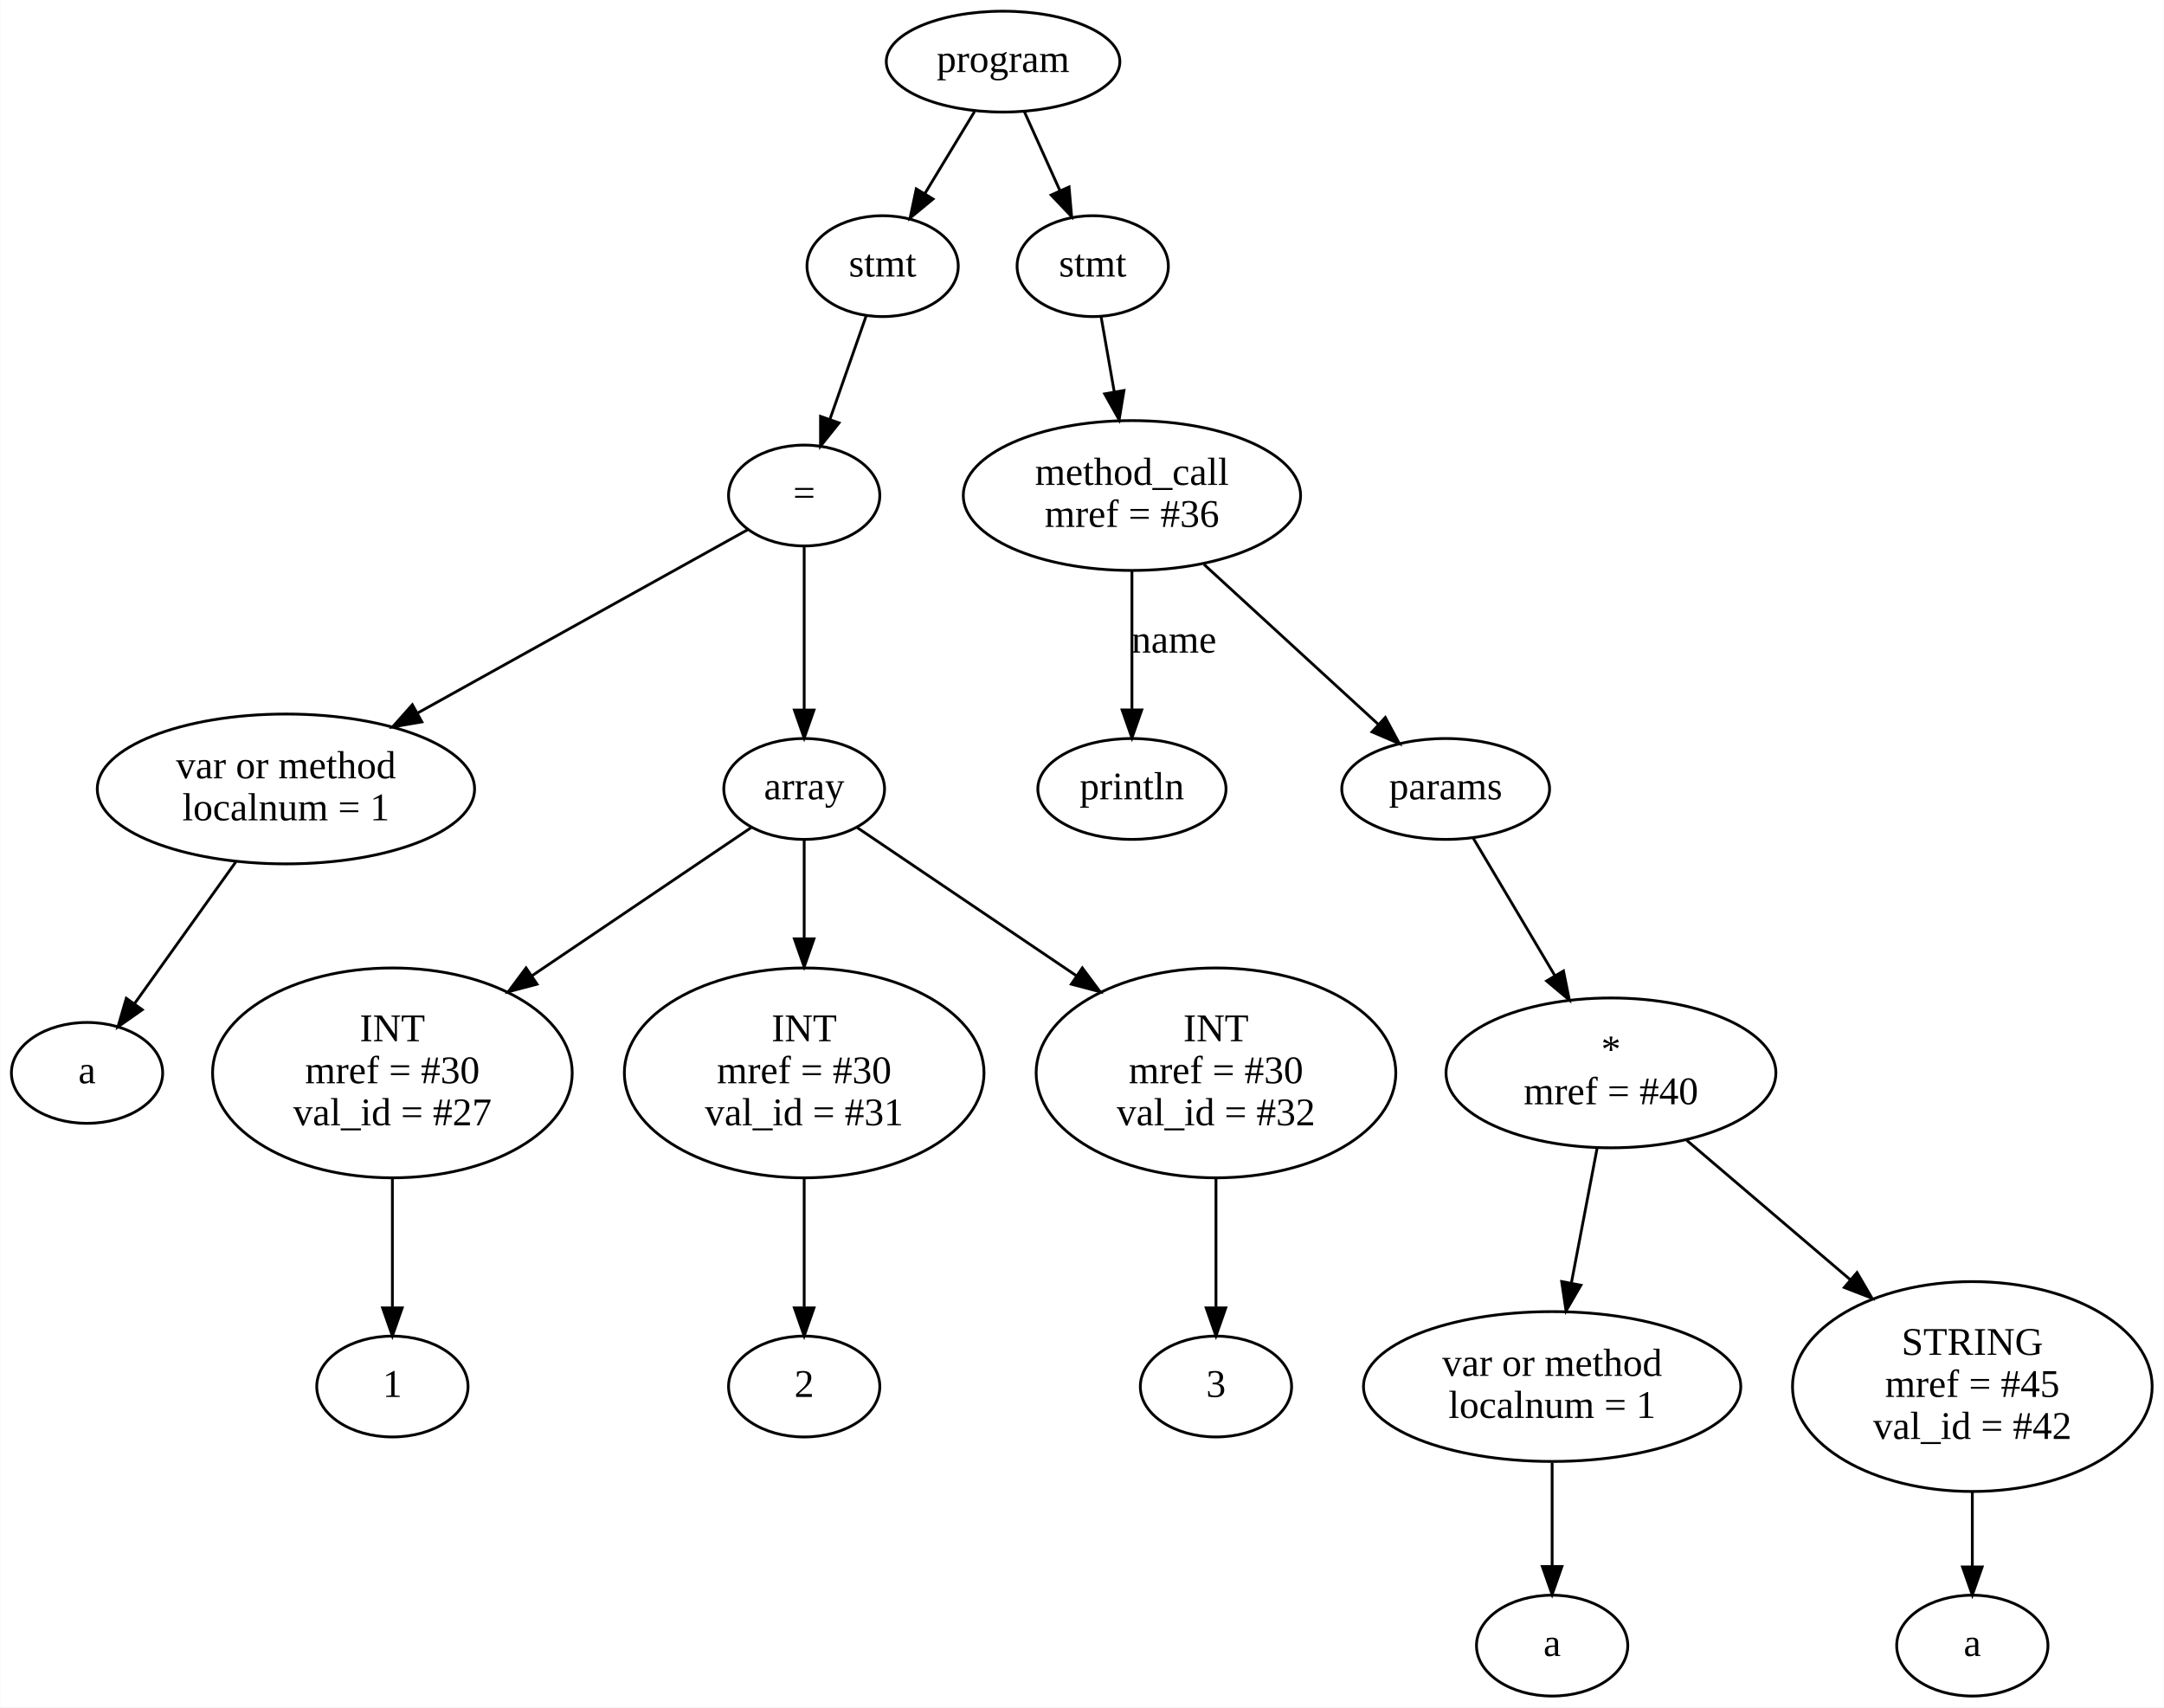
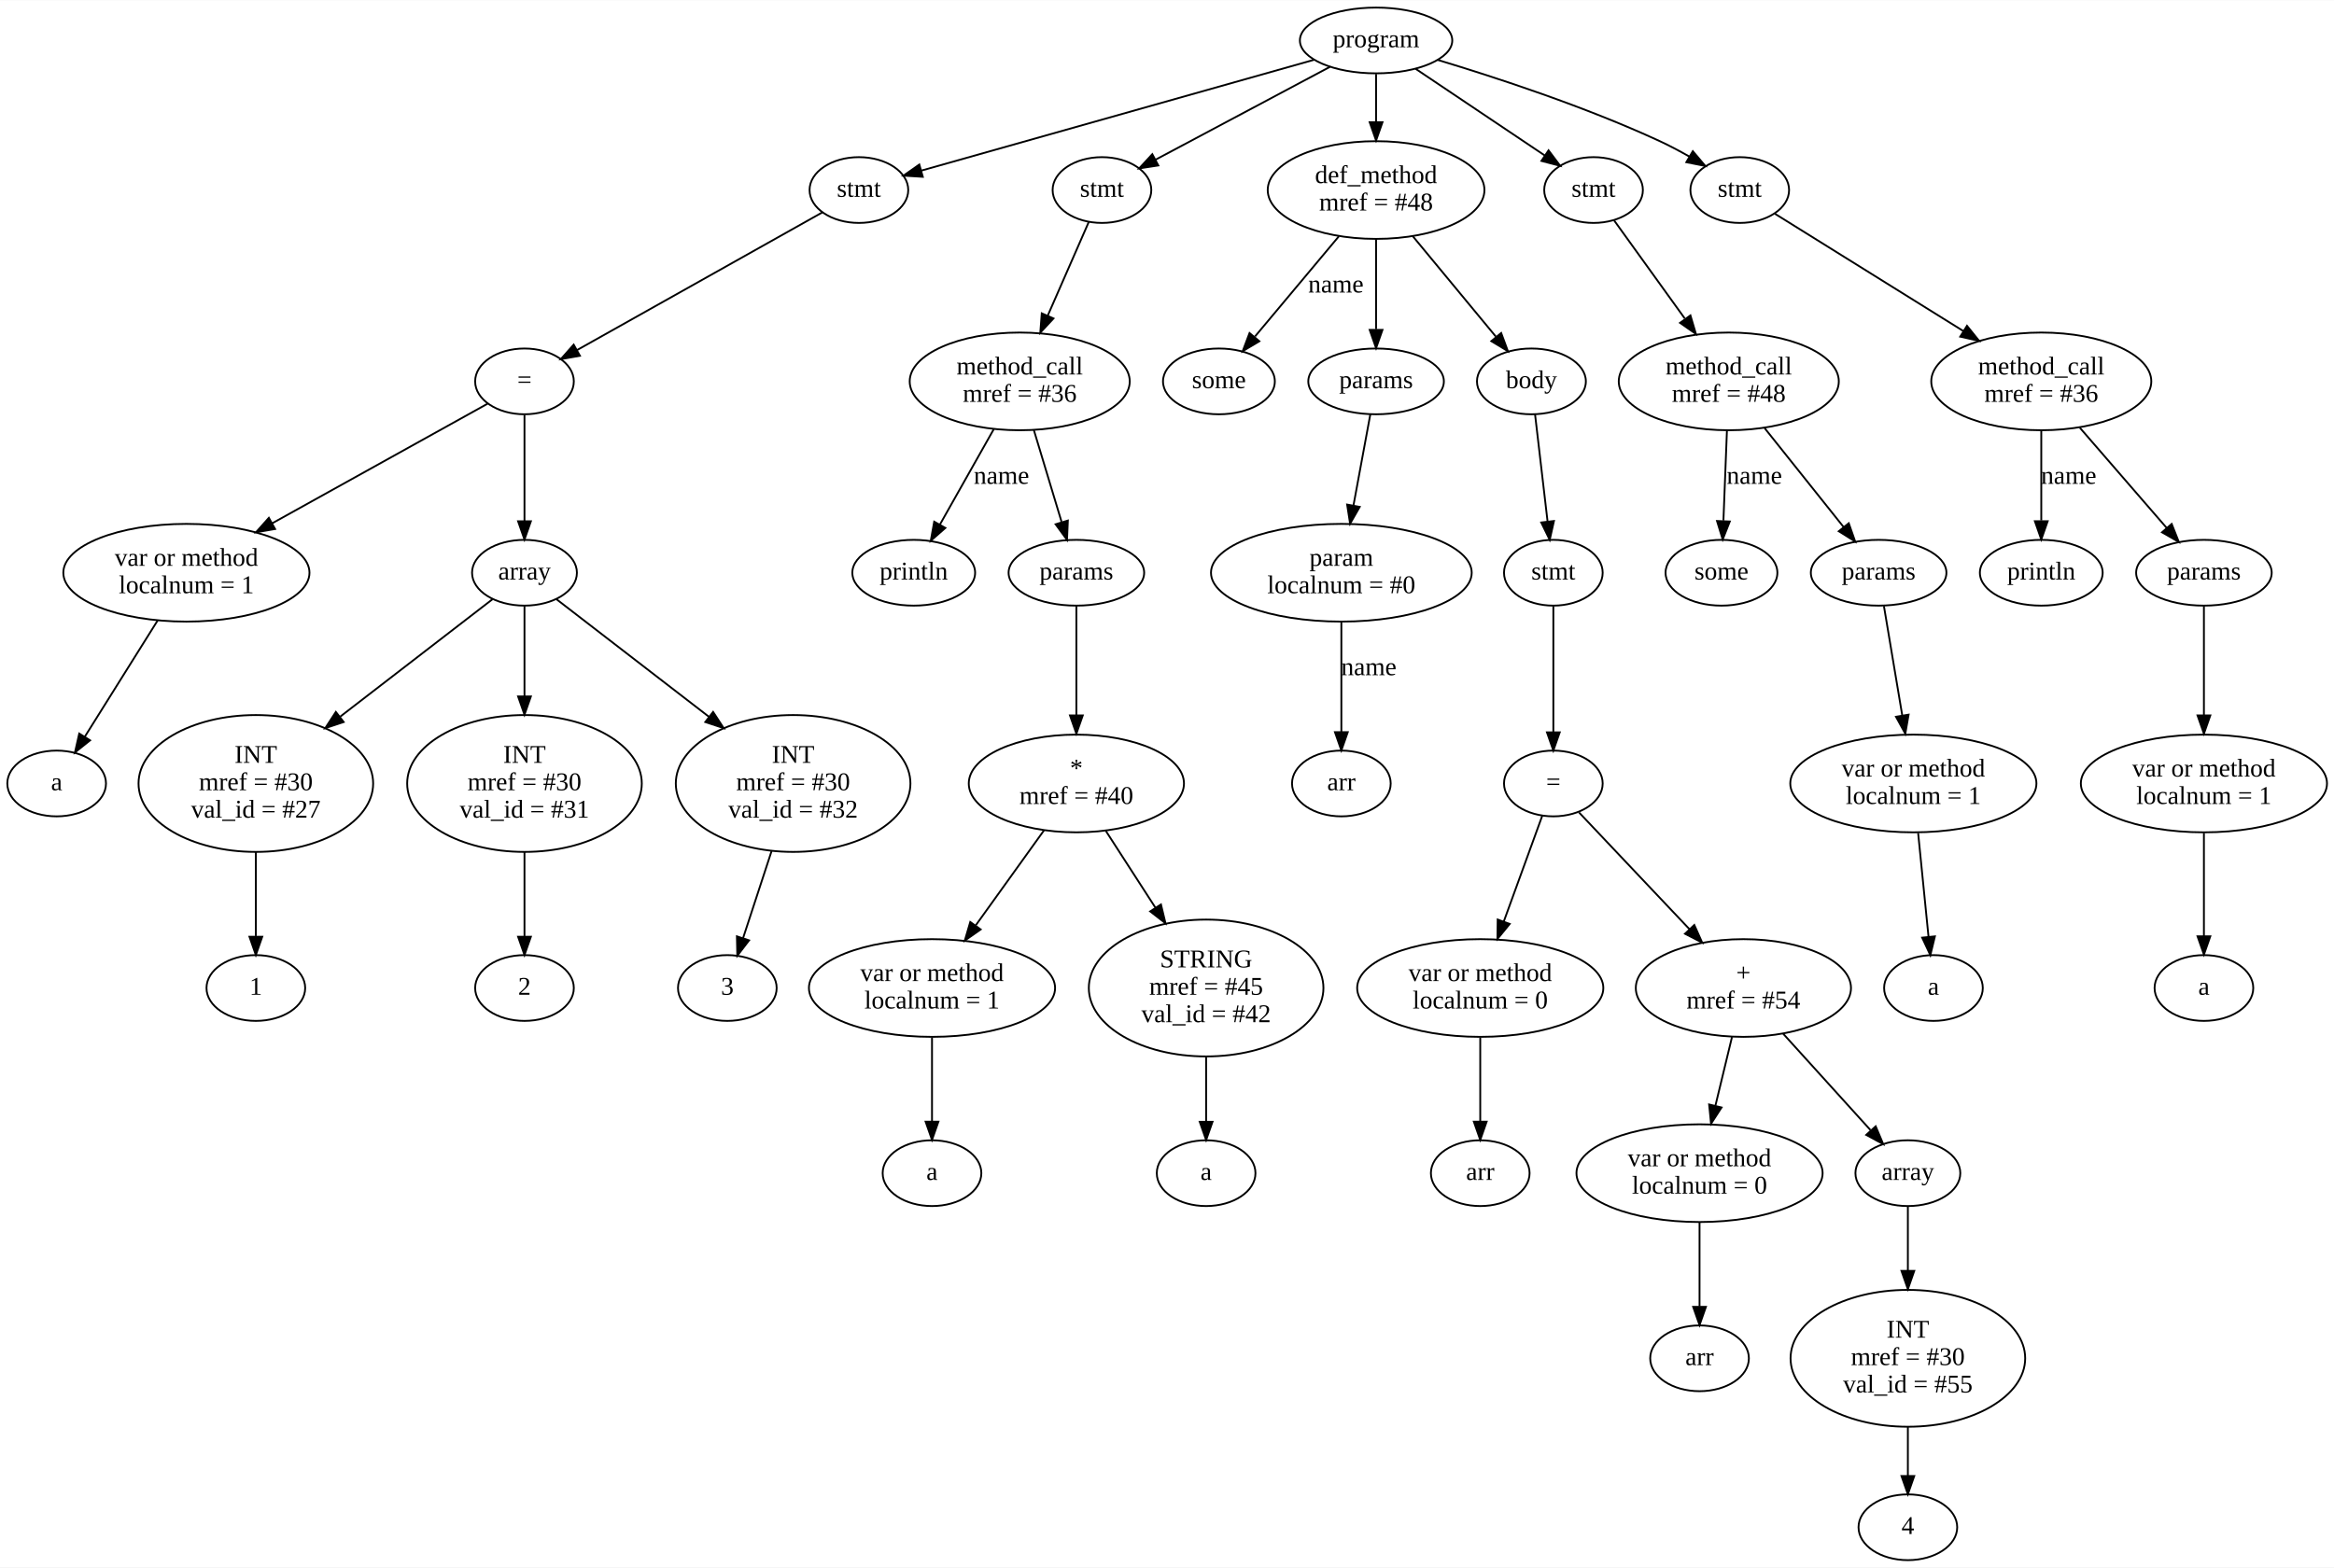
- <svg xmlns="http://www.w3.org/2000/svg" width="772pt" height="609pt" viewBox="0.00 0.00 772.35 609.39">
-   <g id="graph0" class="graph" transform="scale(1 1) rotate(0) translate(4 605.387)">
-     <polygon fill="white" stroke="none" points="-4,4 -4,-605.387 768.347,-605.387 768.347,4 -4,4" />
+ <svg xmlns="http://www.w3.org/2000/svg" width="1277pt" height="858pt" viewBox="0.00 0.00 1277.18 857.82">
+   <g id="graph0" class="graph" transform="scale(1 1) rotate(0) translate(4 853.82)">
+     <polygon fill="white" stroke="none" points="-4,4 -4,-853.82 1273.18,-853.82 1273.18,4 -4,4" />
    <g id="node1" class="node">
-       <ellipse fill="none" stroke="black" cx="354" cy="-583.387" rx="41.693" ry="18" />
-       <text text-anchor="middle" x="354" y="-579.687" font-family="Times New Roman,serif" font-size="14.00">program</text>
+       <ellipse fill="none" stroke="black" cx="749" cy="-831.82" rx="41.693" ry="18" />
+       <text text-anchor="middle" x="749" y="-828.12" font-family="Times New Roman,serif" font-size="14.00">program</text>
    </g>
    <g id="node2" class="node">
-       <ellipse fill="none" stroke="black" cx="311" cy="-510.387" rx="27" ry="18" />
-       <text text-anchor="middle" x="311" y="-506.687" font-family="Times New Roman,serif" font-size="14.00">stmt</text>
+       <ellipse fill="none" stroke="black" cx="466" cy="-749.95" rx="27" ry="18" />
+       <text text-anchor="middle" x="466" y="-746.25" font-family="Times New Roman,serif" font-size="14.00">stmt</text>
    </g>
    <g id="edge11" class="edge">
-       <path fill="none" stroke="black" d="M343.81,-565.561C338.54,-556.86 332.003,-546.066 326.154,-536.409" />
-       <polygon fill="black" stroke="black" points="328.995,-534.344 320.821,-527.603 323.008,-537.97 328.995,-534.344" />
+       <path fill="none" stroke="black" d="M715.145,-821.266C660.839,-805.939 554.84,-776.023 500.272,-760.623" />
+       <polygon fill="black" stroke="black" points="500.964,-757.182 490.39,-757.834 499.063,-763.918 500.964,-757.182" />
    </g>
    <g id="node13" class="node">
-       <ellipse fill="none" stroke="black" cx="386" cy="-510.387" rx="27" ry="18" />
-       <text text-anchor="middle" x="386" y="-506.687" font-family="Times New Roman,serif" font-size="14.00">stmt</text>
+       <ellipse fill="none" stroke="black" cx="599" cy="-749.95" rx="27" ry="18" />
+       <text text-anchor="middle" x="599" y="-746.25" font-family="Times New Roman,serif" font-size="14.00">stmt</text>
    </g>
    <g id="edge20" class="edge">
-       <path fill="none" stroke="black" d="M361.584,-565.561C365.369,-557.161 370.034,-546.811 374.269,-537.415" />
-       <polygon fill="black" stroke="black" points="377.553,-538.647 378.471,-528.092 371.171,-535.771 377.553,-538.647" />
+       <path fill="none" stroke="black" d="M723.893,-817.452C697.518,-803.408 656.076,-781.341 628.242,-766.521" />
+       <polygon fill="black" stroke="black" points="629.838,-763.405 619.366,-761.795 626.548,-769.584 629.838,-763.405" />
+     </g>
+     <g id="node22" class="node">
+       <ellipse fill="none" stroke="black" cx="749" cy="-749.95" rx="59.294" ry="26.741" />
+       <text text-anchor="middle" x="749" y="-753.75" font-family="Times New Roman,serif" font-size="14.00">def_method</text>
+       <text text-anchor="middle" x="749" y="-738.75" font-family="Times New Roman,serif" font-size="14.00"> mref = #48</text>
+     </g>
+     <g id="edge36" class="edge">
+       <path fill="none" stroke="black" d="M749,-813.49C749,-805.756 749,-796.336 749,-787.179" />
+       <polygon fill="black" stroke="black" points="752.5,-787.054 749,-777.054 745.5,-787.054 752.5,-787.054" />
+     </g>
+     <g id="node38" class="node">
+       <ellipse fill="none" stroke="black" cx="868" cy="-749.95" rx="27" ry="18" />
+       <text text-anchor="middle" x="868" y="-746.25" font-family="Times New Roman,serif" font-size="14.00">stmt</text>
+     </g>
+     <g id="edge42" class="edge">
+       <path fill="none" stroke="black" d="M770.55,-816.357C790.447,-803.002 820.061,-783.126 841.419,-768.791" />
+       <polygon fill="black" stroke="black" points="843.376,-771.693 849.729,-763.213 839.475,-765.88 843.376,-771.693" />
+     </g>
+     <g id="node44" class="node">
+       <ellipse fill="none" stroke="black" cx="948" cy="-749.95" rx="27" ry="18" />
+       <text text-anchor="middle" x="948" y="-746.25" font-family="Times New Roman,serif" font-size="14.00">stmt</text>
+     </g>
+     <g id="edge48" class="edge">
+       <path fill="none" stroke="black" d="M782.701,-821.176C814.611,-811.559 863.527,-795.548 904,-776.82 909.461,-774.293 915.121,-771.287 920.49,-768.233" />
+       <polygon fill="black" stroke="black" points="922.323,-771.215 929.164,-763.125 918.771,-765.183 922.323,-771.215" />
    </g>
    <g id="node3" class="node">
-       <ellipse fill="none" stroke="black" cx="283" cy="-428.517" rx="27" ry="18" />
-       <text text-anchor="middle" x="283" y="-424.817" font-family="Times New Roman,serif" font-size="14.00">=</text>
+       <ellipse fill="none" stroke="black" cx="283" cy="-645.21" rx="27" ry="18" />
+       <text text-anchor="middle" x="283" y="-641.51" font-family="Times New Roman,serif" font-size="14.00">=</text>
    </g>
    <g id="edge10" class="edge">
-       <path fill="none" stroke="black" d="M305.062,-492.448C301.325,-481.788 296.424,-467.81 292.192,-455.736" />
-       <polygon fill="black" stroke="black" points="295.445,-454.436 288.834,-446.157 288.839,-456.752 295.445,-454.436" />
+       <path fill="none" stroke="black" d="M446.067,-737.76C413.616,-719.541 349.234,-683.395 311.807,-662.383" />
+       <polygon fill="black" stroke="black" points="313.341,-659.231 302.908,-657.387 309.914,-665.334 313.341,-659.231" />
    </g>
    <g id="node4" class="node">
-       <ellipse fill="none" stroke="black" cx="98" cy="-323.777" rx="67.351" ry="26.741" />
-       <text text-anchor="middle" x="98" y="-327.577" font-family="Times New Roman,serif" font-size="14.00">var or method</text>
-       <text text-anchor="middle" x="98" y="-312.577" font-family="Times New Roman,serif" font-size="14.00"> localnum = 1</text>
+       <ellipse fill="none" stroke="black" cx="98" cy="-540.47" rx="67.351" ry="26.741" />
+       <text text-anchor="middle" x="98" y="-544.27" font-family="Times New Roman,serif" font-size="14.00">var or method</text>
+       <text text-anchor="middle" x="98" y="-529.27" font-family="Times New Roman,serif" font-size="14.00"> localnum = 1</text>
    </g>
    <g id="edge8" class="edge">
-       <path fill="none" stroke="black" d="M262.85,-416.326C234.759,-400.726 183.003,-371.983 144.952,-350.851" />
-       <polygon fill="black" stroke="black" points="146.525,-347.722 136.083,-345.926 143.126,-353.841 146.525,-347.722" />
+       <path fill="none" stroke="black" d="M262.85,-633.02C234.759,-617.42 183.003,-588.677 144.952,-567.545" />
+       <polygon fill="black" stroke="black" points="146.525,-564.415 136.083,-562.62 143.126,-570.535 146.525,-564.415" />
    </g>
    <g id="node6" class="node">
-       <ellipse fill="none" stroke="black" cx="283" cy="-323.777" rx="28.695" ry="18" />
-       <text text-anchor="middle" x="283" y="-320.077" font-family="Times New Roman,serif" font-size="14.00">array</text>
+       <ellipse fill="none" stroke="black" cx="283" cy="-540.47" rx="28.695" ry="18" />
+       <text text-anchor="middle" x="283" y="-536.77" font-family="Times New Roman,serif" font-size="14.00">array</text>
    </g>
    <g id="edge9" class="edge">
-       <path fill="none" stroke="black" d="M283,-410.088C283,-394.2 283,-370.47 283,-352.067" />
-       <polygon fill="black" stroke="black" points="286.5,-351.948 283,-341.948 279.5,-351.948 286.5,-351.948" />
+       <path fill="none" stroke="black" d="M283,-626.782C283,-610.893 283,-587.163 283,-568.761" />
+       <polygon fill="black" stroke="black" points="286.5,-568.641 283,-558.641 279.5,-568.641 286.5,-568.641" />
    </g>
    <g id="node5" class="node">
-       <ellipse fill="none" stroke="black" cx="27" cy="-222.43" rx="27" ry="18" />
-       <text text-anchor="middle" x="27" y="-218.73" font-family="Times New Roman,serif" font-size="14.00">a</text>
+       <ellipse fill="none" stroke="black" cx="27" cy="-425.123" rx="27" ry="18" />
+       <text text-anchor="middle" x="27" y="-421.423" font-family="Times New Roman,serif" font-size="14.00">a</text>
    </g>
    <g id="edge1" class="edge">
-       <path fill="none" stroke="black" d="M80.084,-297.707C69.026,-282.235 54.923,-262.502 44.033,-247.264" />
-       <polygon fill="black" stroke="black" points="46.702,-244.979 38.04,-238.878 41.007,-249.049 46.702,-244.979" />
+       <path fill="none" stroke="black" d="M82.243,-514.315C70.376,-495.37 54.194,-469.536 42.412,-450.727" />
+       <polygon fill="black" stroke="black" points="45.294,-448.736 37.02,-442.119 39.362,-452.452 45.294,-448.736" />
    </g>
    <g id="node7" class="node">
-       <ellipse fill="none" stroke="black" cx="136" cy="-222.43" rx="64.194" ry="37.453" />
-       <text text-anchor="middle" x="136" y="-233.73" font-family="Times New Roman,serif" font-size="14.00">INT</text>
-       <text text-anchor="middle" x="136" y="-218.73" font-family="Times New Roman,serif" font-size="14.00"> mref = #30</text>
-       <text text-anchor="middle" x="136" y="-203.73" font-family="Times New Roman,serif" font-size="14.00"> val_id = #27</text>
+       <ellipse fill="none" stroke="black" cx="136" cy="-425.123" rx="64.194" ry="37.453" />
+       <text text-anchor="middle" x="136" y="-436.423" font-family="Times New Roman,serif" font-size="14.00">INT</text>
+       <text text-anchor="middle" x="136" y="-421.423" font-family="Times New Roman,serif" font-size="14.00"> mref = #30</text>
+       <text text-anchor="middle" x="136" y="-406.423" font-family="Times New Roman,serif" font-size="14.00"> val_id = #27</text>
    </g>
    <g id="edge3" class="edge">
-       <path fill="none" stroke="black" d="M264.083,-309.992C244.421,-296.704 212.821,-275.348 185.929,-257.173" />
-       <polygon fill="black" stroke="black" points="187.629,-254.098 177.384,-251.398 183.71,-259.898 187.629,-254.098" />
+       <path fill="none" stroke="black" d="M265.56,-526.023C245.14,-510.278 210.508,-483.574 182.184,-461.735" />
+       <polygon fill="black" stroke="black" points="184.057,-458.759 174.001,-455.425 179.783,-464.303 184.057,-458.759" />
    </g>
    <g id="node9" class="node">
-       <ellipse fill="none" stroke="black" cx="283" cy="-222.43" rx="64.194" ry="37.453" />
-       <text text-anchor="middle" x="283" y="-233.73" font-family="Times New Roman,serif" font-size="14.00">INT</text>
-       <text text-anchor="middle" x="283" y="-218.73" font-family="Times New Roman,serif" font-size="14.00"> mref = #30</text>
-       <text text-anchor="middle" x="283" y="-203.73" font-family="Times New Roman,serif" font-size="14.00"> val_id = #31</text>
+       <ellipse fill="none" stroke="black" cx="283" cy="-425.123" rx="64.194" ry="37.453" />
+       <text text-anchor="middle" x="283" y="-436.423" font-family="Times New Roman,serif" font-size="14.00">INT</text>
+       <text text-anchor="middle" x="283" y="-421.423" font-family="Times New Roman,serif" font-size="14.00"> mref = #30</text>
+       <text text-anchor="middle" x="283" y="-406.423" font-family="Times New Roman,serif" font-size="14.00"> val_id = #31</text>
    </g>
    <g id="edge5" class="edge">
-       <path fill="none" stroke="black" d="M283,-305.472C283,-295.743 283,-283.08 283,-270.626" />
-       <polygon fill="black" stroke="black" points="286.5,-270.282 283,-260.282 279.5,-270.282 286.5,-270.282" />
+       <path fill="none" stroke="black" d="M283,-522.255C283,-509.106 283,-490.33 283,-472.856" />
+       <polygon fill="black" stroke="black" points="286.5,-472.77 283,-462.77 279.5,-472.77 286.5,-472.77" />
    </g>
    <g id="node11" class="node">
-       <ellipse fill="none" stroke="black" cx="430" cy="-222.43" rx="64.194" ry="37.453" />
-       <text text-anchor="middle" x="430" y="-233.73" font-family="Times New Roman,serif" font-size="14.00">INT</text>
-       <text text-anchor="middle" x="430" y="-218.73" font-family="Times New Roman,serif" font-size="14.00"> mref = #30</text>
-       <text text-anchor="middle" x="430" y="-203.73" font-family="Times New Roman,serif" font-size="14.00"> val_id = #32</text>
+       <ellipse fill="none" stroke="black" cx="430" cy="-425.123" rx="64.194" ry="37.453" />
+       <text text-anchor="middle" x="430" y="-436.423" font-family="Times New Roman,serif" font-size="14.00">INT</text>
+       <text text-anchor="middle" x="430" y="-421.423" font-family="Times New Roman,serif" font-size="14.00"> mref = #30</text>
+       <text text-anchor="middle" x="430" y="-406.423" font-family="Times New Roman,serif" font-size="14.00"> val_id = #32</text>
    </g>
    <g id="edge7" class="edge">
-       <path fill="none" stroke="black" d="M301.917,-309.992C321.579,-296.704 353.179,-275.348 380.071,-257.173" />
-       <polygon fill="black" stroke="black" points="382.29,-259.898 388.616,-251.398 378.371,-254.098 382.29,-259.898" />
+       <path fill="none" stroke="black" d="M300.44,-526.023C320.86,-510.278 355.492,-483.574 383.816,-461.735" />
+       <polygon fill="black" stroke="black" points="386.217,-464.303 391.999,-455.425 381.943,-458.759 386.217,-464.303" />
    </g>
    <g id="node8" class="node">
-       <ellipse fill="none" stroke="black" cx="136" cy="-110.477" rx="27" ry="18" />
-       <text text-anchor="middle" x="136" y="-106.777" font-family="Times New Roman,serif" font-size="14.00">1</text>
+       <ellipse fill="none" stroke="black" cx="136" cy="-313.17" rx="27" ry="18" />
+       <text text-anchor="middle" x="136" y="-309.47" font-family="Times New Roman,serif" font-size="14.00">1</text>
    </g>
    <g id="edge2" class="edge">
-       <path fill="none" stroke="black" d="M136,-184.817C136,-169.832 136,-152.79 136,-138.908" />
-       <polygon fill="black" stroke="black" points="139.5,-138.551 136,-128.551 132.5,-138.551 139.5,-138.551" />
+       <path fill="none" stroke="black" d="M136,-387.511C136,-372.525 136,-355.483 136,-341.601" />
+       <polygon fill="black" stroke="black" points="139.5,-341.245 136,-331.245 132.5,-341.245 139.5,-341.245" />
    </g>
    <g id="node10" class="node">
-       <ellipse fill="none" stroke="black" cx="283" cy="-110.477" rx="27" ry="18" />
-       <text text-anchor="middle" x="283" y="-106.777" font-family="Times New Roman,serif" font-size="14.00">2</text>
+       <ellipse fill="none" stroke="black" cx="283" cy="-313.17" rx="27" ry="18" />
+       <text text-anchor="middle" x="283" y="-309.47" font-family="Times New Roman,serif" font-size="14.00">2</text>
    </g>
    <g id="edge4" class="edge">
-       <path fill="none" stroke="black" d="M283,-184.817C283,-169.832 283,-152.79 283,-138.908" />
-       <polygon fill="black" stroke="black" points="286.5,-138.551 283,-128.551 279.5,-138.551 286.5,-138.551" />
+       <path fill="none" stroke="black" d="M283,-387.511C283,-372.525 283,-355.483 283,-341.601" />
+       <polygon fill="black" stroke="black" points="286.5,-341.245 283,-331.245 279.5,-341.245 286.5,-341.245" />
    </g>
    <g id="node12" class="node">
-       <ellipse fill="none" stroke="black" cx="430" cy="-110.477" rx="27" ry="18" />
-       <text text-anchor="middle" x="430" y="-106.777" font-family="Times New Roman,serif" font-size="14.00">3</text>
+       <ellipse fill="none" stroke="black" cx="394" cy="-313.17" rx="27" ry="18" />
+       <text text-anchor="middle" x="394" y="-309.47" font-family="Times New Roman,serif" font-size="14.00">3</text>
    </g>
    <g id="edge6" class="edge">
-       <path fill="none" stroke="black" d="M430,-184.817C430,-169.832 430,-152.79 430,-138.908" />
-       <polygon fill="black" stroke="black" points="433.5,-138.551 430,-128.551 426.5,-138.551 433.5,-138.551" />
+       <path fill="none" stroke="black" d="M418.212,-388.121C413.13,-372.598 407.295,-354.775 402.626,-340.516" />
+       <polygon fill="black" stroke="black" points="405.898,-339.262 399.46,-330.847 399.246,-341.44 405.898,-339.262" />
    </g>
    <g id="node14" class="node">
-       <ellipse fill="none" stroke="black" cx="400" cy="-428.517" rx="60.208" ry="26.741" />
-       <text text-anchor="middle" x="400" y="-432.317" font-family="Times New Roman,serif" font-size="14.00">method_call</text>
-       <text text-anchor="middle" x="400" y="-417.317" font-family="Times New Roman,serif" font-size="14.00"> mref = #36</text>
+       <ellipse fill="none" stroke="black" cx="554" cy="-645.21" rx="60.208" ry="26.741" />
+       <text text-anchor="middle" x="554" y="-649.01" font-family="Times New Roman,serif" font-size="14.00">method_call</text>
+       <text text-anchor="middle" x="554" y="-634.01" font-family="Times New Roman,serif" font-size="14.00"> mref = #36</text>
    </g>
    <g id="edge19" class="edge">
-       <path fill="none" stroke="black" d="M388.969,-492.448C390.348,-484.58 392.044,-474.904 393.689,-465.52" />
-       <polygon fill="black" stroke="black" points="397.157,-466.006 395.436,-455.552 390.262,-464.797 397.157,-466.006" />
+       <path fill="none" stroke="black" d="M591.77,-732.443C585.733,-718.66 576.918,-698.535 569.323,-681.194" />
+       <polygon fill="black" stroke="black" points="572.472,-679.66 565.254,-671.904 566.06,-682.468 572.472,-679.66" />
    </g>
    <g id="node15" class="node">
-       <ellipse fill="none" stroke="black" cx="400" cy="-323.777" rx="33.595" ry="18" />
-       <text text-anchor="middle" x="400" y="-320.077" font-family="Times New Roman,serif" font-size="14.00">println</text>
+       <ellipse fill="none" stroke="black" cx="496" cy="-540.47" rx="33.595" ry="18" />
+       <text text-anchor="middle" x="496" y="-536.77" font-family="Times New Roman,serif" font-size="14.00">println</text>
    </g>
    <g id="edge12" class="edge">
-       <path fill="none" stroke="black" d="M400,-401.591C400,-386.571 400,-367.668 400,-352.373" />
-       <polygon fill="black" stroke="black" points="403.5,-351.98 400,-341.98 396.5,-351.98 403.5,-351.98" />
-       <text text-anchor="middle" x="415" y="-372.447" font-family="Times New Roman,serif" font-size="14.00">name</text>
+       <path fill="none" stroke="black" d="M539.812,-619.077C530.841,-603.186 519.284,-582.716 510.293,-566.789" />
+       <polygon fill="black" stroke="black" points="513.299,-564.993 505.335,-558.006 507.203,-568.434 513.299,-564.993" />
+       <text text-anchor="middle" x="544" y="-589.14" font-family="Times New Roman,serif" font-size="14.00">name</text>
    </g>
    <g id="node16" class="node">
-       <ellipse fill="none" stroke="black" cx="512" cy="-323.777" rx="37.093" ry="18" />
-       <text text-anchor="middle" x="512" y="-320.077" font-family="Times New Roman,serif" font-size="14.00">params</text>
+       <ellipse fill="none" stroke="black" cx="585" cy="-540.47" rx="37.093" ry="18" />
+       <text text-anchor="middle" x="585" y="-536.77" font-family="Times New Roman,serif" font-size="14.00">params</text>
    </g>
    <g id="edge13" class="edge">
-       <path fill="none" stroke="black" d="M425.695,-403.946C444.456,-386.736 469.711,-363.569 488.052,-346.745" />
-       <polygon fill="black" stroke="black" points="490.446,-349.298 495.45,-339.959 485.714,-344.139 490.446,-349.298" />
+       <path fill="none" stroke="black" d="M561.743,-618.55C566.347,-603.29 572.182,-583.951 576.856,-568.462" />
+       <polygon fill="black" stroke="black" points="580.338,-569.037 579.876,-558.452 573.637,-567.014 580.338,-569.037" />
    </g>
    <g id="node17" class="node">
-       <ellipse fill="none" stroke="black" cx="571" cy="-222.43" rx="58.88" ry="26.741" />
-       <text text-anchor="middle" x="571" y="-226.23" font-family="Times New Roman,serif" font-size="14.00">*</text>
-       <text text-anchor="middle" x="571" y="-211.23" font-family="Times New Roman,serif" font-size="14.00"> mref = #40</text>
+       <ellipse fill="none" stroke="black" cx="585" cy="-425.123" rx="58.88" ry="26.741" />
+       <text text-anchor="middle" x="585" y="-428.923" font-family="Times New Roman,serif" font-size="14.00">*</text>
+       <text text-anchor="middle" x="585" y="-413.923" font-family="Times New Roman,serif" font-size="14.00"> mref = #40</text>
    </g>
    <g id="edge18" class="edge">
-       <path fill="none" stroke="black" d="M521.743,-306.372C529.641,-293.072 541.036,-273.885 550.877,-257.314" />
-       <polygon fill="black" stroke="black" points="554.055,-258.816 556.152,-248.431 548.037,-255.242 554.055,-258.816" />
+       <path fill="none" stroke="black" d="M585,-522.255C585,-506.434 585,-482.468 585,-462.424" />
+       <polygon fill="black" stroke="black" points="588.5,-462.363 585,-452.363 581.5,-462.363 588.5,-462.363" />
    </g>
    <g id="node18" class="node">
-       <ellipse fill="none" stroke="black" cx="550" cy="-110.477" rx="67.351" ry="26.741" />
-       <text text-anchor="middle" x="550" y="-114.277" font-family="Times New Roman,serif" font-size="14.00">var or method</text>
-       <text text-anchor="middle" x="550" y="-99.277" font-family="Times New Roman,serif" font-size="14.00"> localnum = 1</text>
+       <ellipse fill="none" stroke="black" cx="506" cy="-313.17" rx="67.351" ry="26.741" />
+       <text text-anchor="middle" x="506" y="-316.97" font-family="Times New Roman,serif" font-size="14.00">var or method</text>
+       <text text-anchor="middle" x="506" y="-301.97" font-family="Times New Roman,serif" font-size="14.00"> localnum = 1</text>
    </g>
    <g id="edge16" class="edge">
-       <path fill="none" stroke="black" d="M566.076,-195.651C563.332,-181.28 559.871,-163.159 556.864,-147.415" />
-       <polygon fill="black" stroke="black" points="560.279,-146.641 554.965,-137.475 553.404,-147.954 560.279,-146.641" />
+       <path fill="none" stroke="black" d="M567.271,-399.448C556.269,-384.135 541.99,-364.262 529.985,-347.552" />
+       <polygon fill="black" stroke="black" points="532.621,-345.223 523.943,-339.144 526.936,-349.307 532.621,-345.223" />
    </g>
    <g id="node20" class="node">
-       <ellipse fill="none" stroke="black" cx="700" cy="-110.477" rx="64.194" ry="37.453" />
-       <text text-anchor="middle" x="700" y="-121.777" font-family="Times New Roman,serif" font-size="14.00">STRING</text>
-       <text text-anchor="middle" x="700" y="-106.777" font-family="Times New Roman,serif" font-size="14.00"> mref = #45</text>
-       <text text-anchor="middle" x="700" y="-91.777" font-family="Times New Roman,serif" font-size="14.00"> val_id = #42</text>
+       <ellipse fill="none" stroke="black" cx="656" cy="-313.17" rx="64.194" ry="37.453" />
+       <text text-anchor="middle" x="656" y="-324.47" font-family="Times New Roman,serif" font-size="14.00">STRING</text>
+       <text text-anchor="middle" x="656" y="-309.47" font-family="Times New Roman,serif" font-size="14.00"> mref = #45</text>
+       <text text-anchor="middle" x="656" y="-294.47" font-family="Times New Roman,serif" font-size="14.00"> val_id = #42</text>
    </g>
    <g id="edge17" class="edge">
-       <path fill="none" stroke="black" d="M598.043,-198.38C614.926,-183.99 637.048,-165.134 656.37,-148.665" />
-       <polygon fill="black" stroke="black" points="658.836,-151.162 664.176,-142.011 654.295,-145.834 658.836,-151.162" />
+       <path fill="none" stroke="black" d="M601.111,-399.173C609.107,-386.79 618.996,-371.475 628.169,-357.271" />
+       <polygon fill="black" stroke="black" points="631.279,-358.906 633.763,-348.607 625.398,-355.109 631.279,-358.906" />
    </g>
    <g id="node19" class="node">
-       <ellipse fill="none" stroke="black" cx="550" cy="-18" rx="27" ry="18" />
-       <text text-anchor="middle" x="550" y="-14.3" font-family="Times New Roman,serif" font-size="14.00">a</text>
+       <ellipse fill="none" stroke="black" cx="506" cy="-211.823" rx="27" ry="18" />
+       <text text-anchor="middle" x="506" y="-208.123" font-family="Times New Roman,serif" font-size="14.00">a</text>
    </g>
    <g id="edge14" class="edge">
-       <path fill="none" stroke="black" d="M550,-83.307C550,-71.719 550,-58.088 550,-46.365" />
-       <polygon fill="black" stroke="black" points="553.5,-46.249 550,-36.249 546.5,-46.249 553.5,-46.249" />
+       <path fill="none" stroke="black" d="M506,-286.068C506,-271.958 506,-254.544 506,-240.237" />
+       <polygon fill="black" stroke="black" points="509.5,-240.008 506,-230.008 502.5,-240.008 509.5,-240.008" />
    </g>
    <g id="node21" class="node">
-       <ellipse fill="none" stroke="black" cx="700" cy="-18" rx="27" ry="18" />
-       <text text-anchor="middle" x="700" y="-14.3" font-family="Times New Roman,serif" font-size="14.00">a</text>
+       <ellipse fill="none" stroke="black" cx="656" cy="-211.823" rx="27" ry="18" />
+       <text text-anchor="middle" x="656" y="-208.123" font-family="Times New Roman,serif" font-size="14.00">a</text>
    </g>
    <g id="edge15" class="edge">
-       <path fill="none" stroke="black" d="M700,-72.937C700,-63.971 700,-54.532 700,-46.1" />
-       <polygon fill="black" stroke="black" points="703.5,-46.069 700,-36.069 696.5,-46.069 703.5,-46.069" />
+       <path fill="none" stroke="black" d="M656,-275.459C656,-263.769 656,-251.049 656,-240.144" />
+       <polygon fill="black" stroke="black" points="659.5,-239.95 656,-229.95 652.5,-239.95 659.5,-239.95" />
+     </g>
+     <g id="node23" class="node">
+       <ellipse fill="none" stroke="black" cx="663" cy="-645.21" rx="30.595" ry="18" />
+       <text text-anchor="middle" x="663" y="-641.51" font-family="Times New Roman,serif" font-size="14.00">some</text>
+     </g>
+     <g id="edge21" class="edge">
+       <path fill="none" stroke="black" d="M728.619,-724.602C714.746,-708.028 696.48,-686.208 682.744,-669.797" />
+       <polygon fill="black" stroke="black" points="685.123,-667.187 676.021,-661.765 679.756,-671.68 685.123,-667.187" />
+       <text text-anchor="middle" x="727" y="-693.88" font-family="Times New Roman,serif" font-size="14.00">name</text>
+     </g>
+     <g id="node24" class="node">
+       <ellipse fill="none" stroke="black" cx="749" cy="-645.21" rx="37.093" ry="18" />
+       <text text-anchor="middle" x="749" y="-641.51" font-family="Times New Roman,serif" font-size="14.00">params</text>
+     </g>
+     <g id="edge24" class="edge">
+       <path fill="none" stroke="black" d="M749,-723.025C749,-708.005 749,-689.102 749,-673.807" />
+       <polygon fill="black" stroke="black" points="752.5,-673.414 749,-663.414 745.5,-673.414 752.5,-673.414" />
+     </g>
+     <g id="node27" class="node">
+       <ellipse fill="none" stroke="black" cx="834" cy="-645.21" rx="29.795" ry="18" />
+       <text text-anchor="middle" x="834" y="-641.51" font-family="Times New Roman,serif" font-size="14.00">body</text>
+     </g>
+     <g id="edge35" class="edge">
+       <path fill="none" stroke="black" d="M769.144,-724.602C782.856,-708.028 800.909,-686.208 814.486,-669.797" />
+       <polygon fill="black" stroke="black" points="817.453,-671.701 821.131,-661.765 812.059,-667.239 817.453,-671.701" />
+     </g>
+     <g id="node25" class="node">
+       <ellipse fill="none" stroke="black" cx="730" cy="-540.47" rx="71.336" ry="26.741" />
+       <text text-anchor="middle" x="730" y="-544.27" font-family="Times New Roman,serif" font-size="14.00">param</text>
+       <text text-anchor="middle" x="730" y="-529.27" font-family="Times New Roman,serif" font-size="14.00"> localnum = #0</text>
+     </g>
+     <g id="edge22" class="edge">
+       <path fill="none" stroke="black" d="M745.863,-627.245C743.366,-613.746 739.785,-594.381 736.657,-577.466" />
+       <polygon fill="black" stroke="black" points="740.042,-576.522 734.781,-567.325 733.158,-577.795 740.042,-576.522" />
+     </g>
+     <g id="node26" class="node">
+       <ellipse fill="none" stroke="black" cx="730" cy="-425.123" rx="27" ry="18" />
+       <text text-anchor="middle" x="730" y="-421.423" font-family="Times New Roman,serif" font-size="14.00">arr</text>
+     </g>
+     <g id="edge23" class="edge">
+       <path fill="none" stroke="black" d="M730,-513.466C730,-495.436 730,-471.48 730,-453.217" />
+       <polygon fill="black" stroke="black" points="733.5,-453.21 730,-443.21 726.5,-453.211 733.5,-453.21" />
+       <text text-anchor="middle" x="745" y="-484.4" font-family="Times New Roman,serif" font-size="14.00">name</text>
+     </g>
+     <g id="node28" class="node">
+       <ellipse fill="none" stroke="black" cx="846" cy="-540.47" rx="27" ry="18" />
+       <text text-anchor="middle" x="846" y="-536.77" font-family="Times New Roman,serif" font-size="14.00">stmt</text>
+     </g>
+     <g id="edge34" class="edge">
+       <path fill="none" stroke="black" d="M835.982,-627.245C837.849,-611.257 840.677,-587.042 842.853,-568.413" />
+       <polygon fill="black" stroke="black" points="846.332,-568.799 844.016,-558.461 839.379,-567.987 846.332,-568.799" />
+     </g>
+     <g id="node29" class="node">
+       <ellipse fill="none" stroke="black" cx="846" cy="-425.123" rx="27" ry="18" />
+       <text text-anchor="middle" x="846" y="-421.423" font-family="Times New Roman,serif" font-size="14.00">=</text>
+     </g>
+     <g id="edge33" class="edge">
+       <path fill="none" stroke="black" d="M846,-522.255C846,-503.924 846,-474.66 846,-453.229" />
+       <polygon fill="black" stroke="black" points="849.5,-453.129 846,-443.129 842.5,-453.129 849.5,-453.129" />
+     </g>
+     <g id="node30" class="node">
+       <ellipse fill="none" stroke="black" cx="806" cy="-313.17" rx="67.351" ry="26.741" />
+       <text text-anchor="middle" x="806" y="-316.97" font-family="Times New Roman,serif" font-size="14.00">var or method</text>
+       <text text-anchor="middle" x="806" y="-301.97" font-family="Times New Roman,serif" font-size="14.00"> localnum = 0</text>
+     </g>
+     <g id="edge31" class="edge">
+       <path fill="none" stroke="black" d="M839.925,-407.424C834.353,-392.109 825.92,-368.926 818.855,-349.507" />
+       <polygon fill="black" stroke="black" points="822.12,-348.244 815.412,-340.043 815.542,-350.637 822.12,-348.244" />
+     </g>
+     <g id="node32" class="node">
+       <ellipse fill="none" stroke="black" cx="950" cy="-313.17" rx="58.88" ry="26.741" />
+       <text text-anchor="middle" x="950" y="-316.97" font-family="Times New Roman,serif" font-size="14.00">+</text>
+       <text text-anchor="middle" x="950" y="-301.97" font-family="Times New Roman,serif" font-size="14.00"> mref = #54</text>
+     </g>
+     <g id="edge32" class="edge">
+       <path fill="none" stroke="black" d="M860.026,-409.295C875.433,-393.006 900.618,-366.379 920.43,-345.433" />
+       <polygon fill="black" stroke="black" points="923.129,-347.673 927.458,-338.003 918.043,-342.863 923.129,-347.673" />
+     </g>
+     <g id="node31" class="node">
+       <ellipse fill="none" stroke="black" cx="806" cy="-211.823" rx="27" ry="18" />
+       <text text-anchor="middle" x="806" y="-208.123" font-family="Times New Roman,serif" font-size="14.00">arr</text>
+     </g>
+     <g id="edge25" class="edge">
+       <path fill="none" stroke="black" d="M806,-286.068C806,-271.958 806,-254.544 806,-240.237" />
+       <polygon fill="black" stroke="black" points="809.5,-240.008 806,-230.008 802.5,-240.008 809.5,-240.008" />
+     </g>
+     <g id="node33" class="node">
+       <ellipse fill="none" stroke="black" cx="926" cy="-211.823" rx="67.351" ry="26.741" />
+       <text text-anchor="middle" x="926" y="-215.623" font-family="Times New Roman,serif" font-size="14.00">var or method</text>
+       <text text-anchor="middle" x="926" y="-200.623" font-family="Times New Roman,serif" font-size="14.00"> localnum = 0</text>
+     </g>
+     <g id="edge29" class="edge">
+       <path fill="none" stroke="black" d="M943.757,-286.327C941.001,-274.919 937.714,-261.312 934.721,-248.925" />
+       <polygon fill="black" stroke="black" points="938.046,-247.78 932.295,-238.882 931.241,-249.424 938.046,-247.78" />
+     </g>
+     <g id="node35" class="node">
+       <ellipse fill="none" stroke="black" cx="1040" cy="-211.823" rx="28.695" ry="18" />
+       <text text-anchor="middle" x="1040" y="-208.123" font-family="Times New Roman,serif" font-size="14.00">array</text>
+     </g>
+     <g id="edge30" class="edge">
+       <path fill="none" stroke="black" d="M971.786,-288.121C986.317,-272.081 1005.29,-251.133 1019.54,-235.405" />
+       <polygon fill="black" stroke="black" points="1022.39,-237.471 1026.51,-227.71 1017.21,-232.771 1022.39,-237.471" />
+     </g>
+     <g id="node34" class="node">
+       <ellipse fill="none" stroke="black" cx="926" cy="-110.477" rx="27" ry="18" />
+       <text text-anchor="middle" x="926" y="-106.777" font-family="Times New Roman,serif" font-size="14.00">arr</text>
+     </g>
+     <g id="edge26" class="edge">
+       <path fill="none" stroke="black" d="M926,-184.721C926,-170.611 926,-153.198 926,-138.89" />
+       <polygon fill="black" stroke="black" points="929.5,-138.661 926,-128.661 922.5,-138.661 929.5,-138.661" />
+     </g>
+     <g id="node36" class="node">
+       <ellipse fill="none" stroke="black" cx="1040" cy="-110.477" rx="64.194" ry="37.453" />
+       <text text-anchor="middle" x="1040" y="-121.777" font-family="Times New Roman,serif" font-size="14.00">INT</text>
+       <text text-anchor="middle" x="1040" y="-106.777" font-family="Times New Roman,serif" font-size="14.00"> mref = #30</text>
+       <text text-anchor="middle" x="1040" y="-91.777" font-family="Times New Roman,serif" font-size="14.00"> val_id = #55</text>
+     </g>
+     <g id="edge28" class="edge">
+       <path fill="none" stroke="black" d="M1040,-193.518C1040,-183.79 1040,-171.127 1040,-158.672" />
+       <polygon fill="black" stroke="black" points="1043.5,-158.328 1040,-148.329 1036.5,-158.329 1043.5,-158.328" />
+     </g>
+     <g id="node37" class="node">
+       <ellipse fill="none" stroke="black" cx="1040" cy="-18" rx="27" ry="18" />
+       <text text-anchor="middle" x="1040" y="-14.3" font-family="Times New Roman,serif" font-size="14.00">4</text>
+     </g>
+     <g id="edge27" class="edge">
+       <path fill="none" stroke="black" d="M1040,-72.937C1040,-63.971 1040,-54.532 1040,-46.1" />
+       <polygon fill="black" stroke="black" points="1043.5,-46.069 1040,-36.069 1036.5,-46.069 1043.5,-46.069" />
+     </g>
+     <g id="node39" class="node">
+       <ellipse fill="none" stroke="black" cx="942" cy="-645.21" rx="60.208" ry="26.741" />
+       <text text-anchor="middle" x="942" y="-649.01" font-family="Times New Roman,serif" font-size="14.00">method_call</text>
+       <text text-anchor="middle" x="942" y="-634.01" font-family="Times New Roman,serif" font-size="14.00"> mref = #48</text>
+     </g>
+     <g id="edge41" class="edge">
+       <path fill="none" stroke="black" d="M879.239,-733.346C889.454,-719.163 904.871,-697.76 917.868,-679.715" />
+       <polygon fill="black" stroke="black" points="921.016,-681.333 924.02,-671.173 915.336,-677.242 921.016,-681.333" />
+     </g>
+     <g id="node40" class="node">
+       <ellipse fill="none" stroke="black" cx="938" cy="-540.47" rx="30.595" ry="18" />
+       <text text-anchor="middle" x="938" y="-536.77" font-family="Times New Roman,serif" font-size="14.00">some</text>
+     </g>
+     <g id="edge37" class="edge">
+       <path fill="none" stroke="black" d="M940.991,-618.285C940.406,-603.264 939.67,-584.362 939.074,-569.066" />
+       <polygon fill="black" stroke="black" points="942.556,-568.53 938.67,-558.674 935.562,-568.802 942.556,-568.53" />
+       <text text-anchor="middle" x="956" y="-589.14" font-family="Times New Roman,serif" font-size="14.00">name</text>
+     </g>
+     <g id="node41" class="node">
+       <ellipse fill="none" stroke="black" cx="1024" cy="-540.47" rx="37.093" ry="18" />
+       <text text-anchor="middle" x="1024" y="-536.77" font-family="Times New Roman,serif" font-size="14.00">params</text>
+     </g>
+     <g id="edge38" class="edge">
+       <path fill="none" stroke="black" d="M961.641,-619.601C974.714,-603.222 991.806,-581.807 1004.79,-565.54" />
+       <polygon fill="black" stroke="black" points="1007.66,-567.556 1011.16,-557.557 1002.19,-563.189 1007.66,-567.556" />
+     </g>
+     <g id="node42" class="node">
+       <ellipse fill="none" stroke="black" cx="1043" cy="-425.123" rx="67.351" ry="26.741" />
+       <text text-anchor="middle" x="1043" y="-428.923" font-family="Times New Roman,serif" font-size="14.00">var or method</text>
+       <text text-anchor="middle" x="1043" y="-413.923" font-family="Times New Roman,serif" font-size="14.00"> localnum = 1</text>
+     </g>
+     <g id="edge40" class="edge">
+       <path fill="none" stroke="black" d="M1026.89,-522.255C1029.54,-506.434 1033.56,-482.468 1036.92,-462.424" />
+       <polygon fill="black" stroke="black" points="1040.4,-462.804 1038.6,-452.363 1033.5,-461.647 1040.4,-462.804" />
+     </g>
+     <g id="node43" class="node">
+       <ellipse fill="none" stroke="black" cx="1054" cy="-313.17" rx="27" ry="18" />
+       <text text-anchor="middle" x="1054" y="-309.47" font-family="Times New Roman,serif" font-size="14.00">a</text>
+     </g>
+     <g id="edge39" class="edge">
+       <path fill="none" stroke="black" d="M1045.61,-398.066C1047.32,-380.922 1049.56,-358.532 1051.3,-341.195" />
+       <polygon fill="black" stroke="black" points="1054.79,-341.444 1052.3,-331.145 1047.82,-340.747 1054.79,-341.444" />
+     </g>
+     <g id="node45" class="node">
+       <ellipse fill="none" stroke="black" cx="1113" cy="-645.21" rx="60.208" ry="26.741" />
+       <text text-anchor="middle" x="1113" y="-649.01" font-family="Times New Roman,serif" font-size="14.00">method_call</text>
+       <text text-anchor="middle" x="1113" y="-634.01" font-family="Times New Roman,serif" font-size="14.00"> mref = #36</text>
+     </g>
+     <g id="edge47" class="edge">
+       <path fill="none" stroke="black" d="M967.251,-736.964C992.378,-721.317 1037.07,-693.489 1070.36,-672.76" />
+       <polygon fill="black" stroke="black" points="1072.35,-675.643 1078.99,-667.386 1068.65,-669.701 1072.35,-675.643" />
+     </g>
+     <g id="node46" class="node">
+       <ellipse fill="none" stroke="black" cx="1113" cy="-540.47" rx="33.595" ry="18" />
+       <text text-anchor="middle" x="1113" y="-536.77" font-family="Times New Roman,serif" font-size="14.00">println</text>
+     </g>
+     <g id="edge43" class="edge">
+       <path fill="none" stroke="black" d="M1113,-618.285C1113,-603.264 1113,-584.362 1113,-569.066" />
+       <polygon fill="black" stroke="black" points="1116.5,-568.674 1113,-558.674 1109.5,-568.674 1116.5,-568.674" />
+       <text text-anchor="middle" x="1128" y="-589.14" font-family="Times New Roman,serif" font-size="14.00">name</text>
+     </g>
+     <g id="node47" class="node">
+       <ellipse fill="none" stroke="black" cx="1202" cy="-540.47" rx="37.093" ry="18" />
+       <text text-anchor="middle" x="1202" y="-536.77" font-family="Times New Roman,serif" font-size="14.00">params</text>
+     </g>
+     <g id="edge44" class="edge">
+       <path fill="none" stroke="black" d="M1134.09,-619.862C1148.49,-603.238 1167.47,-581.336 1181.7,-564.909" />
+       <polygon fill="black" stroke="black" points="1184.36,-567.182 1188.26,-557.331 1179.07,-562.598 1184.36,-567.182" />
+     </g>
+     <g id="node48" class="node">
+       <ellipse fill="none" stroke="black" cx="1202" cy="-425.123" rx="67.351" ry="26.741" />
+       <text text-anchor="middle" x="1202" y="-428.923" font-family="Times New Roman,serif" font-size="14.00">var or method</text>
+       <text text-anchor="middle" x="1202" y="-413.923" font-family="Times New Roman,serif" font-size="14.00"> localnum = 1</text>
+     </g>
+     <g id="edge46" class="edge">
+       <path fill="none" stroke="black" d="M1202,-522.255C1202,-506.434 1202,-482.468 1202,-462.424" />
+       <polygon fill="black" stroke="black" points="1205.5,-462.363 1202,-452.363 1198.5,-462.363 1205.5,-462.363" />
+     </g>
+     <g id="node49" class="node">
+       <ellipse fill="none" stroke="black" cx="1202" cy="-313.17" rx="27" ry="18" />
+       <text text-anchor="middle" x="1202" y="-309.47" font-family="Times New Roman,serif" font-size="14.00">a</text>
+     </g>
+     <g id="edge45" class="edge">
+       <path fill="none" stroke="black" d="M1202,-398.066C1202,-381.027 1202,-358.806 1202,-341.514" />
+       <polygon fill="black" stroke="black" points="1205.5,-341.475 1202,-331.475 1198.5,-341.475 1205.5,-341.475" />
    </g>
  </g>
</svg>
